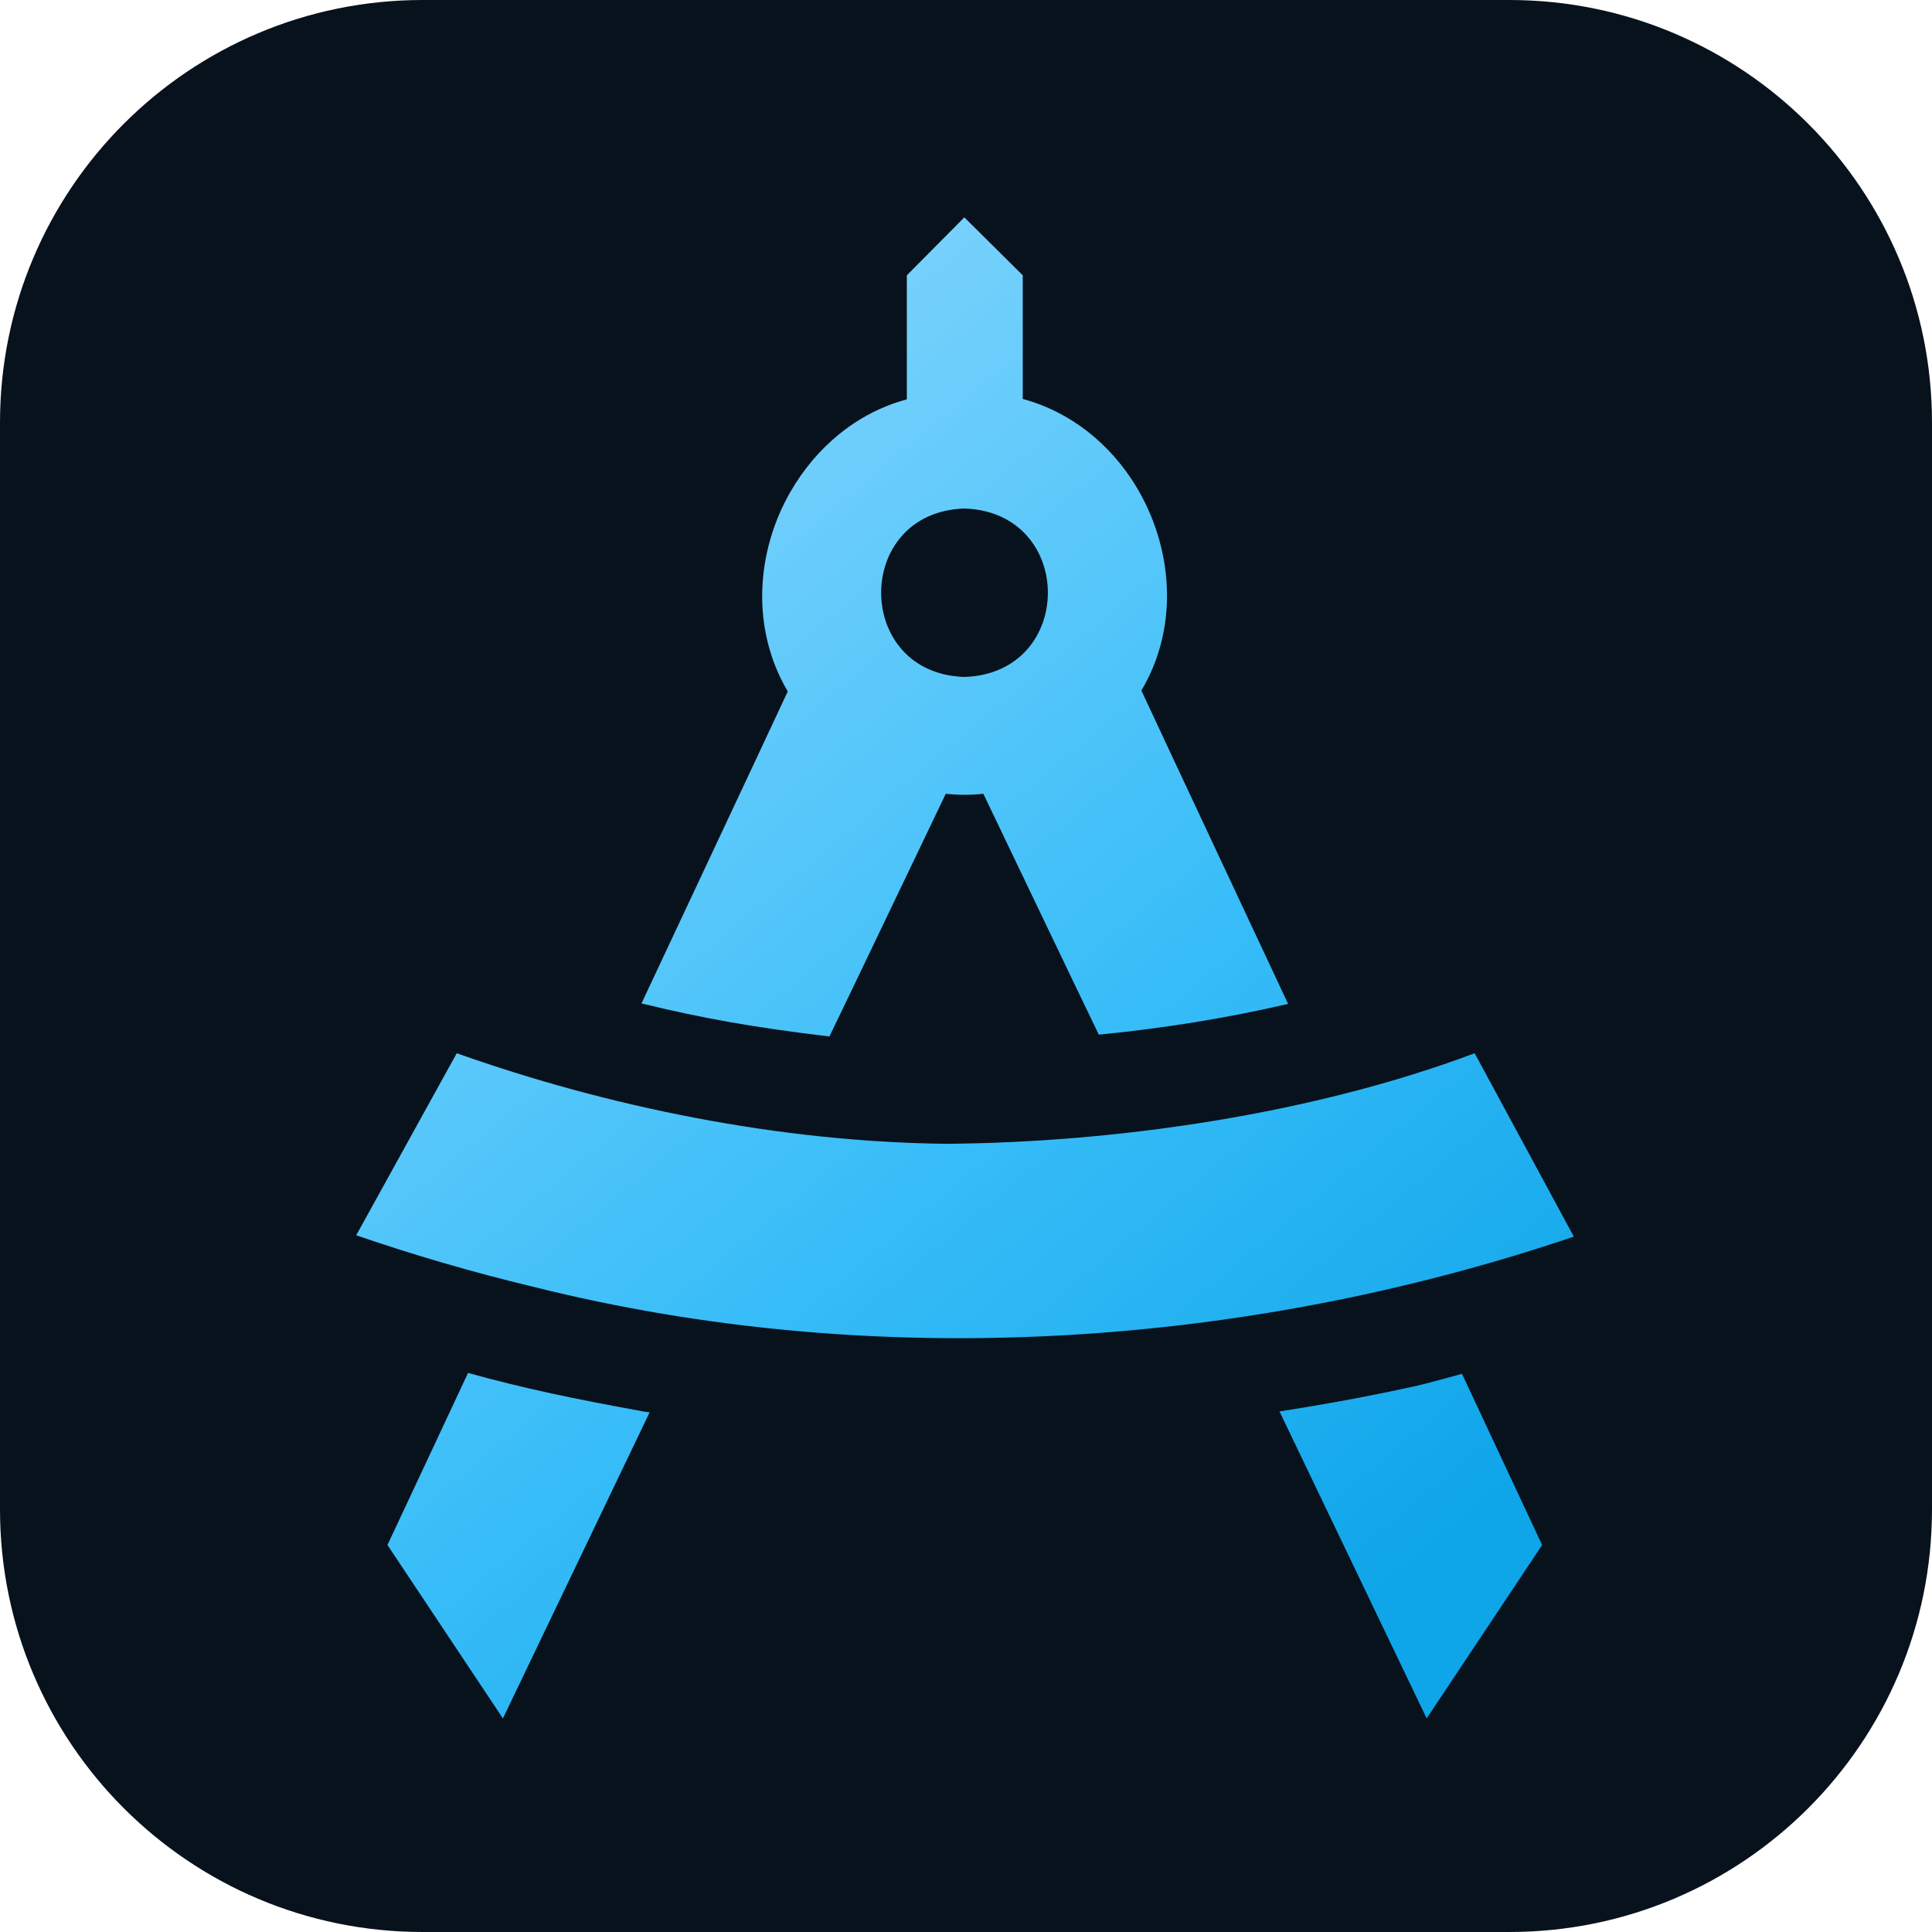
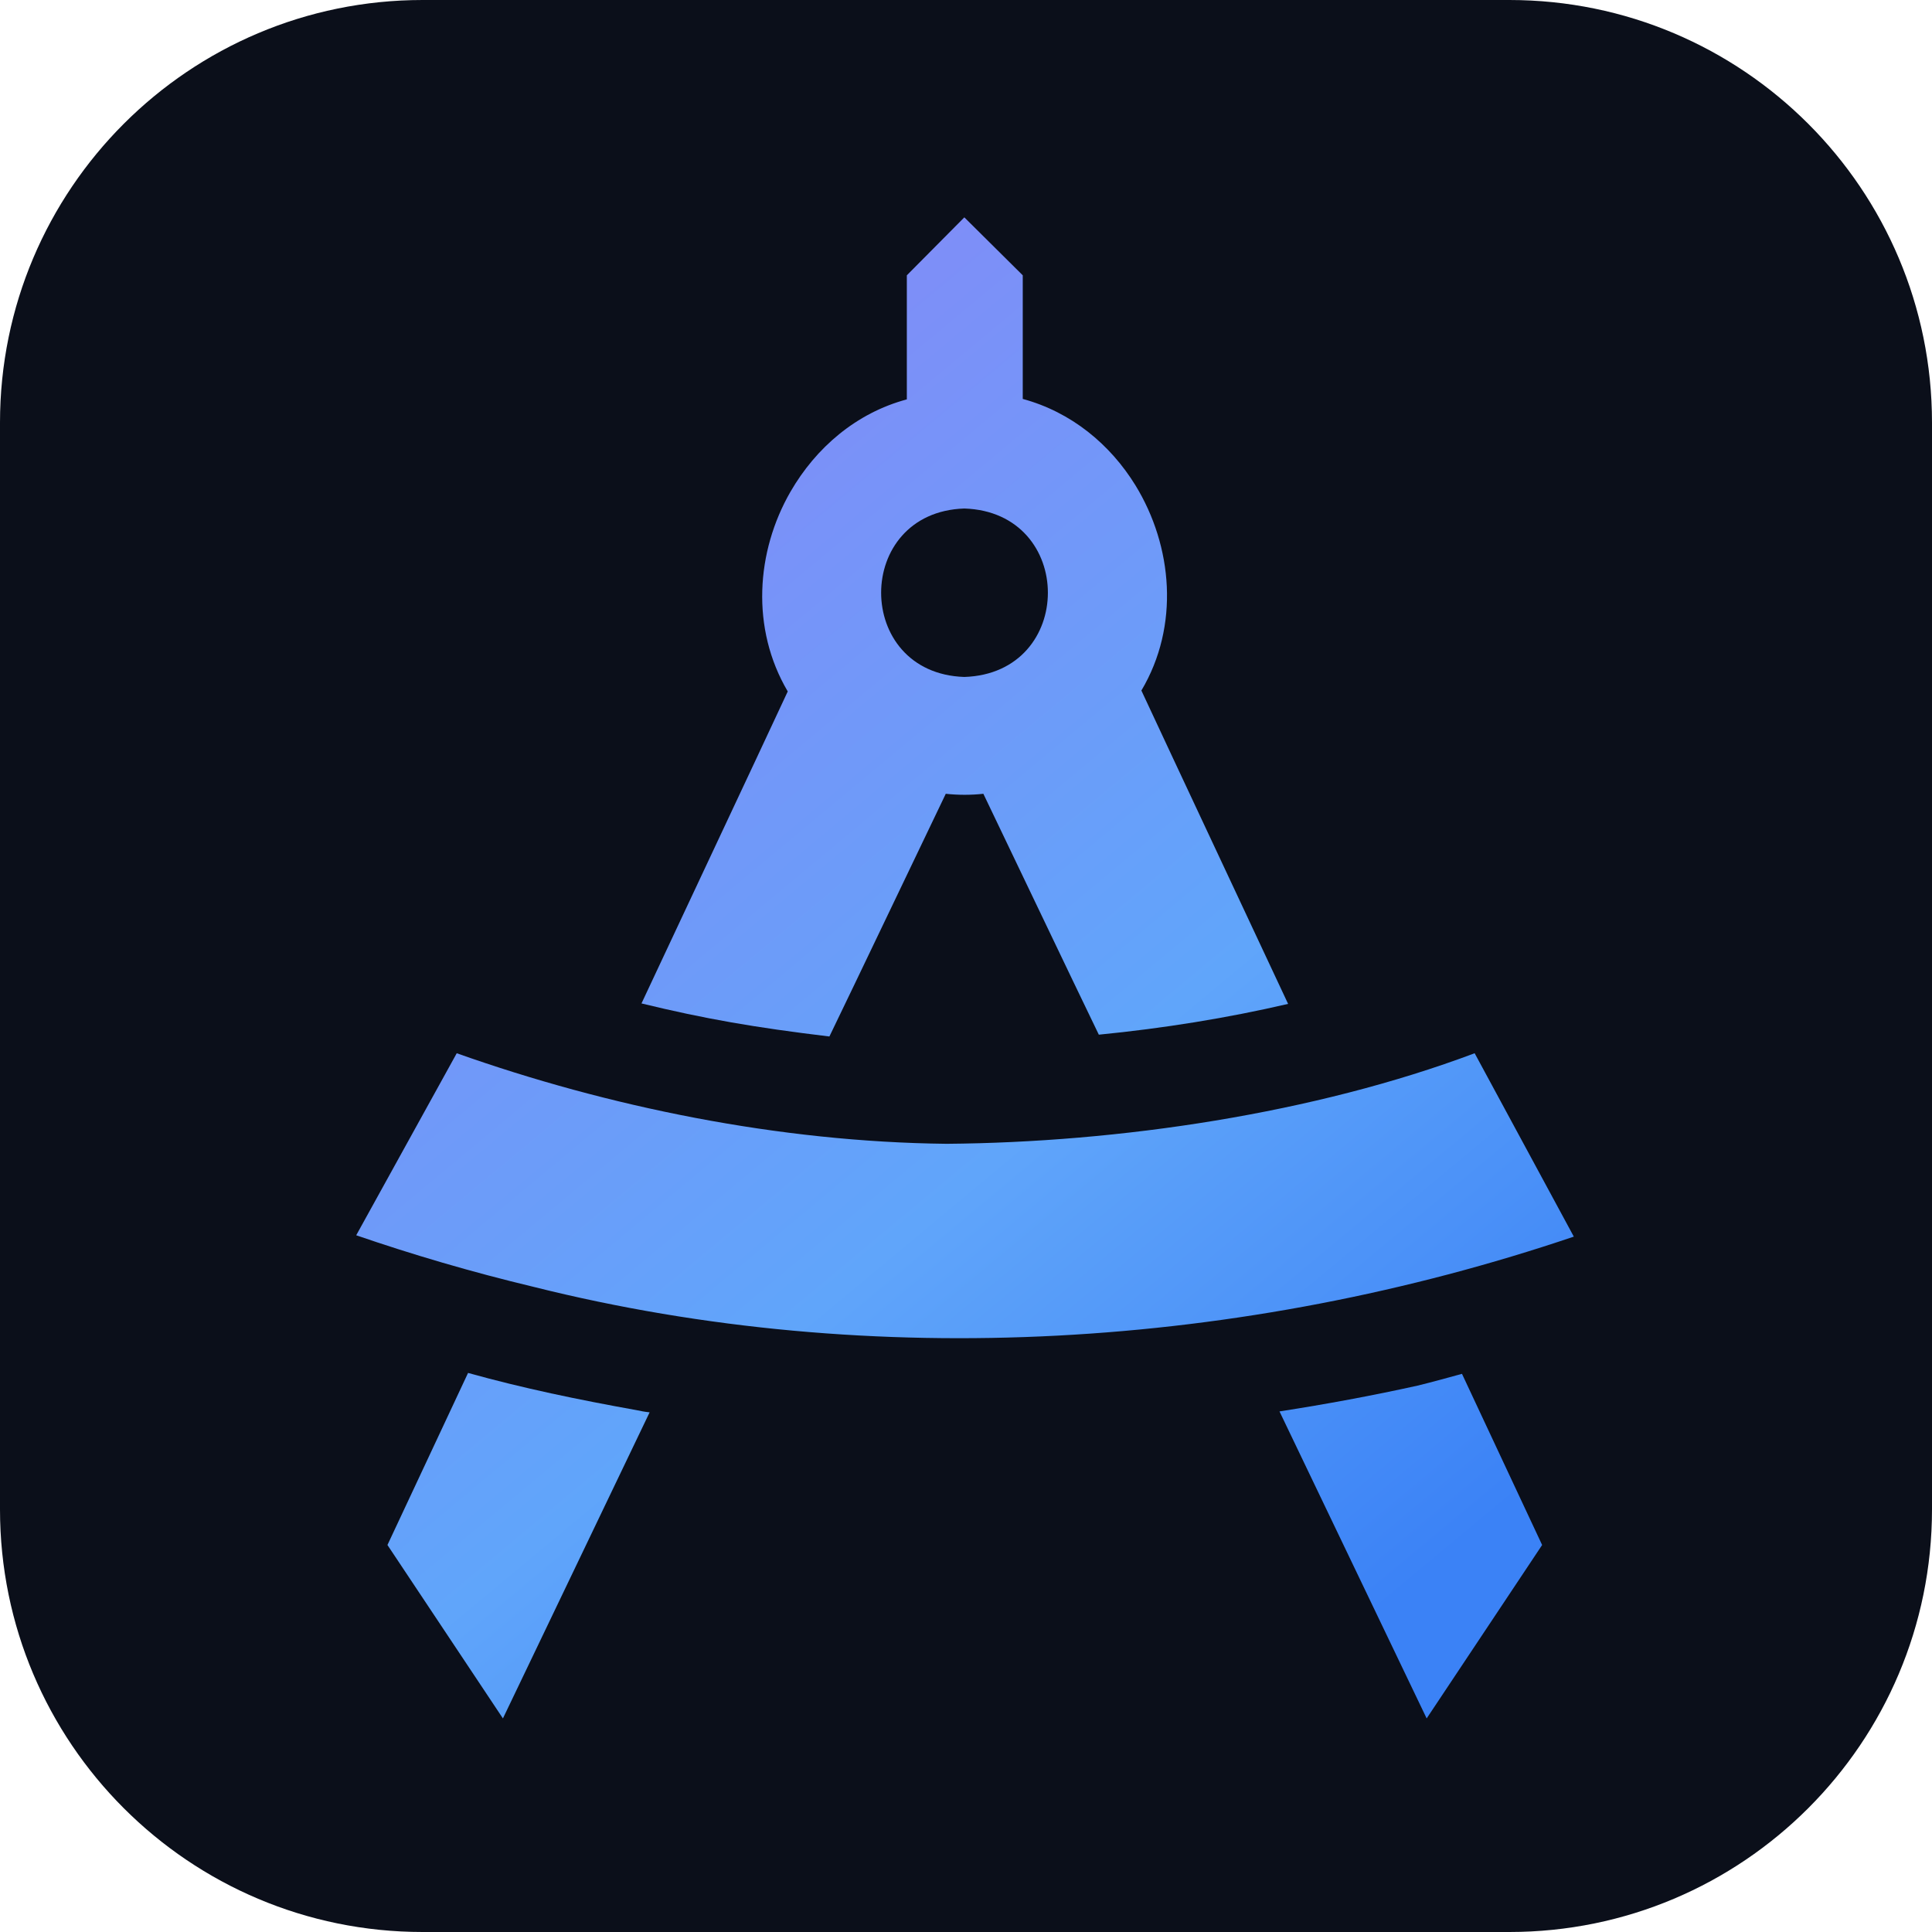
<svg xmlns="http://www.w3.org/2000/svg" viewBox="0 0 32 32" fill="none">
  <defs>
    <linearGradient id="fav_mark" x1="6" y1="4" x2="26" y2="28" gradientUnits="userSpaceOnUse">
-       <stop stop-color="#7dd3fc" />
-       <stop offset="0.55" stop-color="#38bdf8" />
-       <stop offset="1" stop-color="#0ea5e9" />
+       <stop stop-color="#818cf8" />
+       <stop offset="0.58" stop-color="#60a5fa" />
+       <stop offset="1" stop-color="#3b82f6" />
    </linearGradient>
  </defs>
-   <rect width="32" height="32" rx="7" fill="#08121d" />
+   <rect width="32" height="32" rx="7" fill="#0b0f1a" />
  <g transform="translate(5.9 3.6) scale(0.75)" fill="url(#fav_mark)">
    <path d="M3.92,23.62c7.51,1.88,15.67,1.36,22.97-1.11l-2.19-4.05c-3.54,1.33-7.85,1.97-11.66,2c-3.71-0.04-7.49-0.82-10.82-2L0,22.48C1.22,22.9,2.54,23.29,3.92,23.62z" />
    <path d="M23.44,25.8c-0.99,0.22-2.02,0.41-3.05,0.57l3.25,6.78l2.55-3.83l-1.77-3.78C24.09,25.63,23.77,25.72,23.44,25.8z" />
    <path d="M6.18,26.34c-1.28-0.23-2.49-0.48-3.71-0.82l-1.78,3.8l2.55,3.83l3.24-6.76C6.37,26.38,6.28,26.36,6.18,26.34z" />
    <path d="M6.3,17.36c1.4,0.34,2.49,0.53,4.15,0.73c0.61-1.26,1.95-4.07,2.57-5.36c0.27,0.03,0.56,0.03,0.83,0c0.62,1.29,1.94,4.06,2.55,5.32c1.43-0.14,2.85-0.37,4.18-0.68c-0.63-1.35-2.58-5.5-3.24-6.92c0.85-1.43,0.69-3.19-0.13-4.53c-0.56-0.91-1.42-1.62-2.49-1.91V1.28L13.43,0l-1.27,1.28v2.74c-1.12,0.3-2.01,1.07-2.57,2.04c-0.76,1.32-0.88,3.02-0.06,4.41C8.87,11.89,6.94,15.99,6.3,17.36z M13.43,6.43c2.46,0.08,2.46,3.64,0,3.72C10.98,10.07,10.98,6.51,13.43,6.43z" />
  </g>
</svg>
